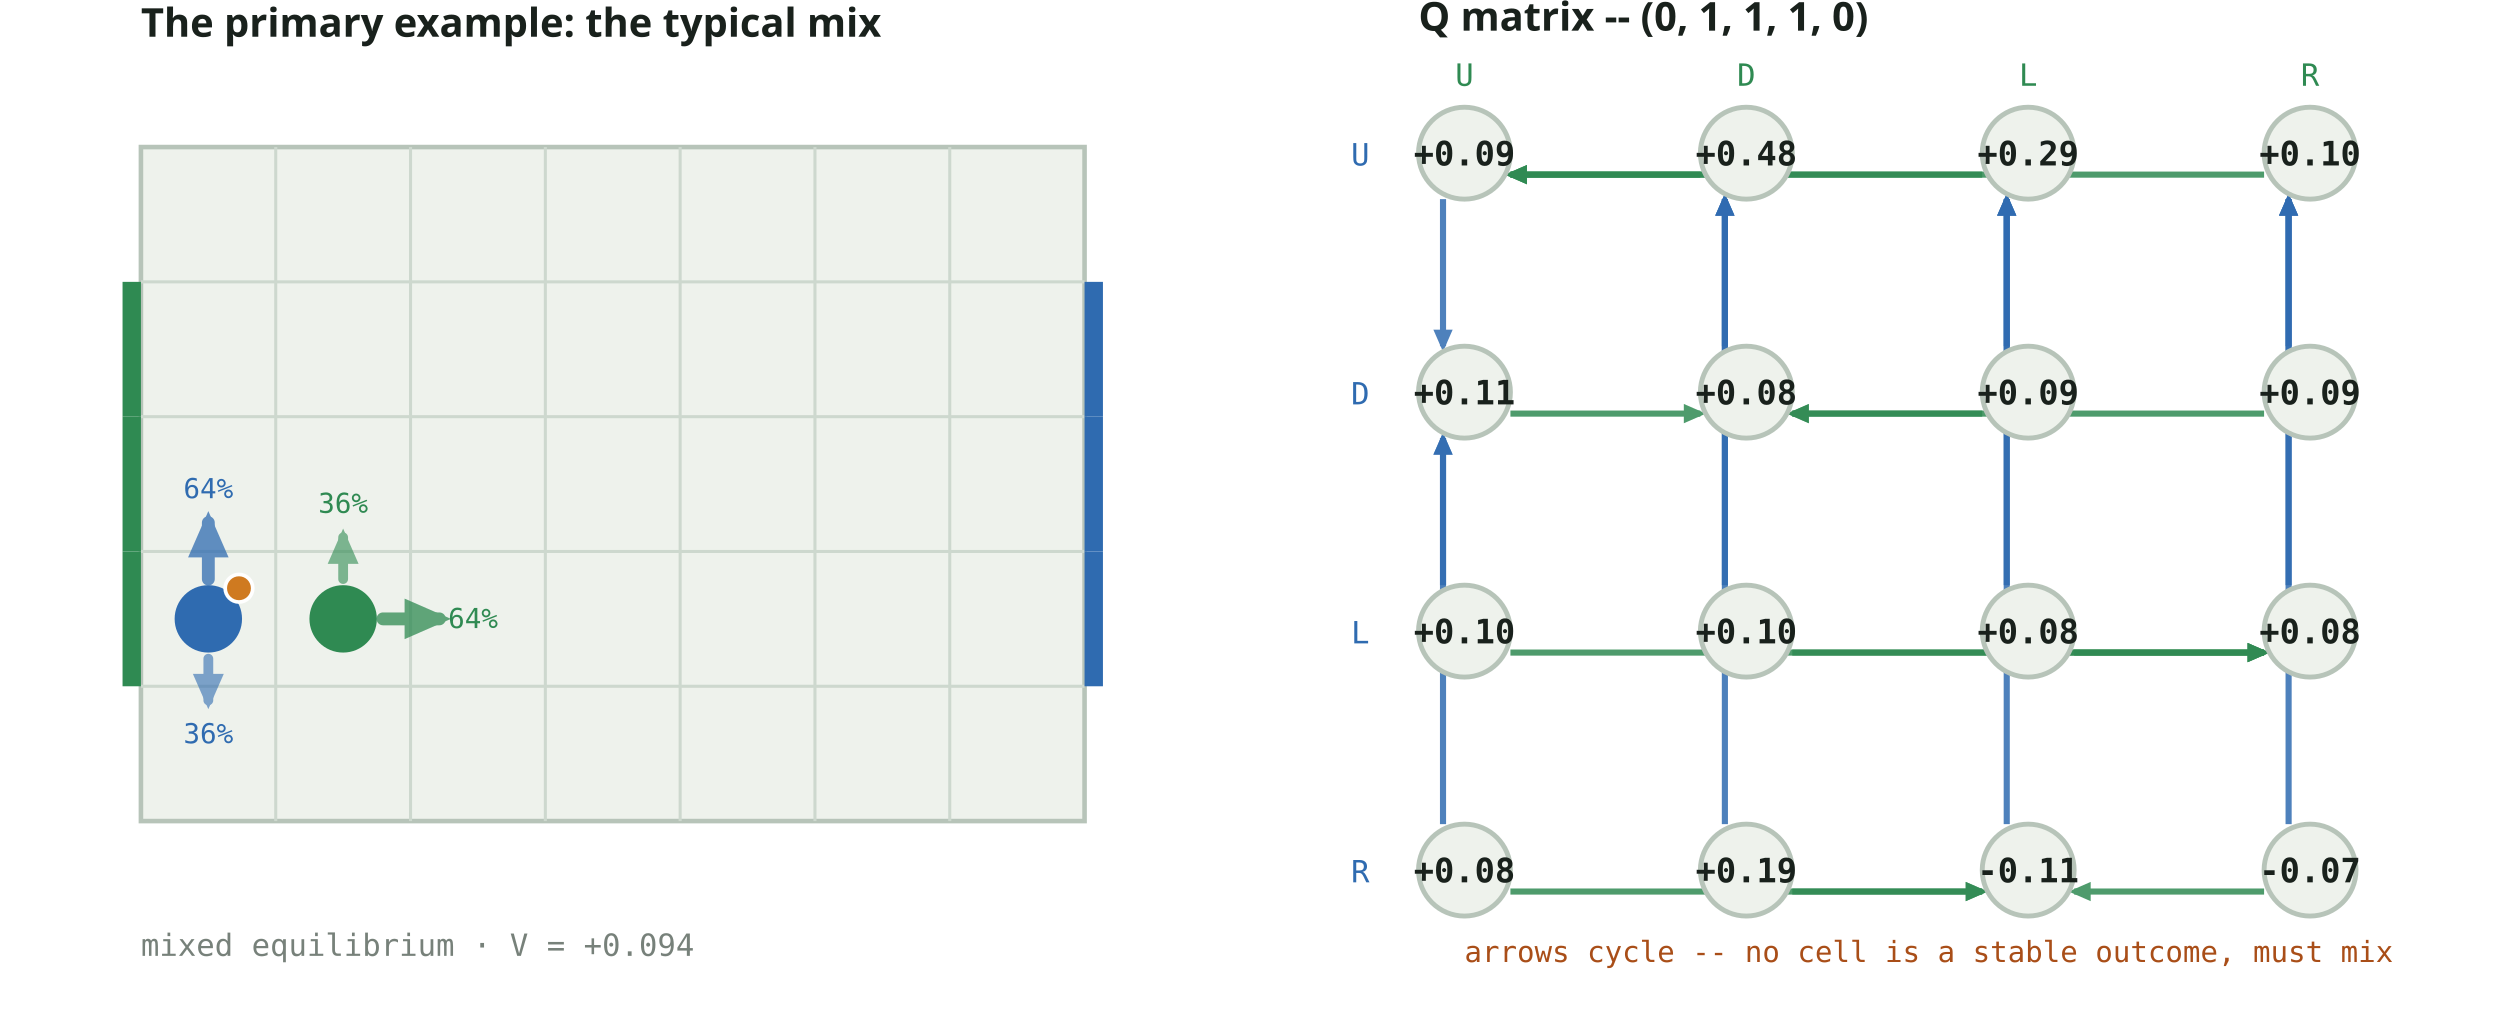
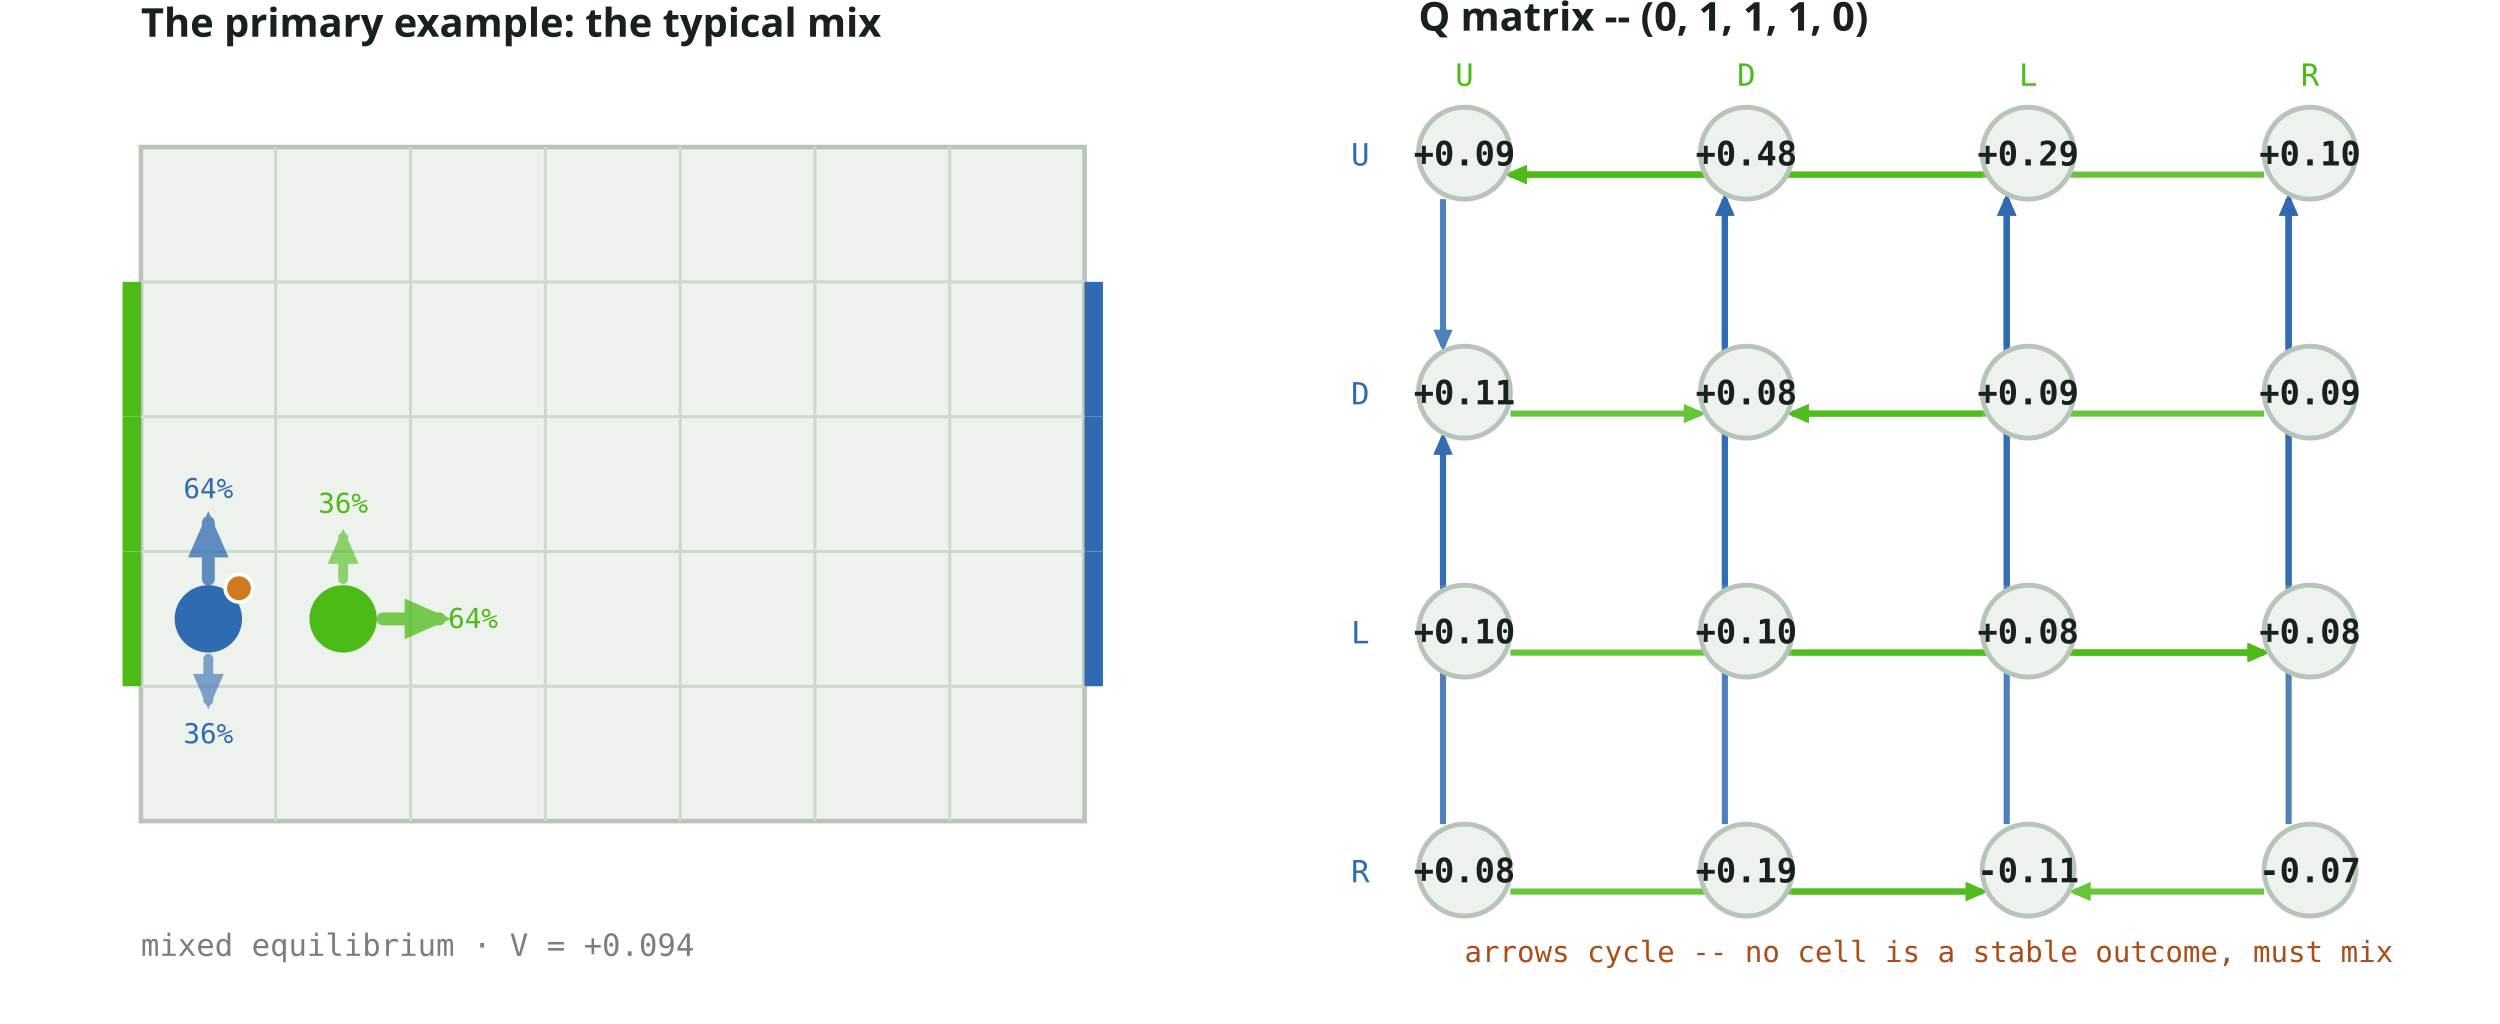
<svg xmlns="http://www.w3.org/2000/svg" viewBox="0 0 816 334" role="img" aria-label="panel">
  <g transform="translate(16.0 18.0)">
    <clipPath id="pnl0">
      <rect x="-16.0" y="-16.0" width="400.0" height="330.0" />
    </clipPath>
    <g clip-path="url(#pnl0)">
      <defs>
        <marker id="ah-2f6bb0" viewBox="0 0 8 8" refX="6" refY="4" markerWidth="3.6" markerHeight="3.6" orient="auto">
          <path d="M0 0.5 L8 4 L0 7.5 z" fill="var(--p0, #2f6bb0)" />
        </marker>
        <marker id="ah-2f8a52" viewBox="0 0 8 8" refX="6" refY="4" markerWidth="3.6" markerHeight="3.6" orient="auto">
-           <path d="M0 0.5 L8 4 L0 7.5 z" fill="var(--p1, #2f8a52)" />
+           <path d="M0 0.5 L8 4 L0 7.5 z" fill="var(--p1, #4CBB17)" />
        </marker>
      </defs>
      <rect x="30" y="30" width="308" height="220" fill="var(--tint, #eef2ec)" stroke="var(--rule-strong, #b7c4b9)" stroke-width="1.5" />
      <line x1="74" y1="30" x2="74" y2="250" stroke="var(--rule, #cdd8ce)" stroke-width="1" />
      <line x1="118" y1="30" x2="118" y2="250" stroke="var(--rule, #cdd8ce)" stroke-width="1" />
      <line x1="162" y1="30" x2="162" y2="250" stroke="var(--rule, #cdd8ce)" stroke-width="1" />
      <line x1="206" y1="30" x2="206" y2="250" stroke="var(--rule, #cdd8ce)" stroke-width="1" />
      <line x1="250" y1="30" x2="250" y2="250" stroke="var(--rule, #cdd8ce)" stroke-width="1" />
      <line x1="294" y1="30" x2="294" y2="250" stroke="var(--rule, #cdd8ce)" stroke-width="1" />
      <line x1="30" y1="74" x2="338" y2="74" stroke="var(--rule, #cdd8ce)" stroke-width="1" />
      <line x1="30" y1="118" x2="338" y2="118" stroke="var(--rule, #cdd8ce)" stroke-width="1" />
      <line x1="30" y1="162" x2="338" y2="162" stroke="var(--rule, #cdd8ce)" stroke-width="1" />
      <line x1="30" y1="206" x2="338" y2="206" stroke="var(--rule, #cdd8ce)" stroke-width="1" />
-       <rect x="24" y="162" width="6" height="44" fill="var(--p1, #2f8a52)" />
+       <rect x="24" y="162" width="6" height="44" fill="var(--p1, #4CBB17)" />
      <rect x="338" y="162" width="6" height="44" fill="var(--p0, #2f6bb0)" />
-       <rect x="24" y="118" width="6" height="44" fill="var(--p1, #2f8a52)" />
+       <rect x="24" y="118" width="6" height="44" fill="var(--p1, #4CBB17)" />
      <rect x="338" y="118" width="6" height="44" fill="var(--p0, #2f6bb0)" />
-       <rect x="24" y="74" width="6" height="44" fill="var(--p1, #2f8a52)" />
+       <rect x="24" y="74" width="6" height="44" fill="var(--p1, #4CBB17)" />
      <rect x="338" y="74" width="6" height="44" fill="var(--p0, #2f6bb0)" />
      <circle cx="52.0" cy="184.0" r="11" fill="var(--p0, #2f6bb0)" />
-       <circle cx="96.0" cy="184.0" r="11" fill="var(--p1, #2f8a52)" />
+       <circle cx="96.0" cy="184.0" r="11" fill="var(--p1, #4CBB17)" />
      <circle cx="62.0" cy="174.0" r="4.5" fill="var(--ball, #cf7a20)" stroke="var(--paper, #ffffff)" stroke-width="1.2" />
      <line x1="52.0" y1="171.0" x2="52.0" y2="152.6" stroke="var(--p0, #2f6bb0)" stroke-width="4.2" stroke-linecap="round" opacity="0.75" marker-end="url(#ah-2f6bb0)" />
      <text x="52.0" y="144.6" text-anchor="middle" font-family="ui-monospace,monospace" font-size="9" fill="var(--p0, #2f6bb0)">64%</text>
      <line x1="52.0" y1="197.0" x2="52.0" y2="210.6" stroke="var(--p0, #2f6bb0)" stroke-width="3.2" stroke-linecap="round" opacity="0.60" marker-end="url(#ah-2f6bb0)" />
      <text x="52.0" y="224.6" text-anchor="middle" font-family="ui-monospace,monospace" font-size="9" fill="var(--p0, #2f6bb0)">36%</text>
-       <line x1="96.0" y1="171.0" x2="96.0" y2="157.4" stroke="var(--p1, #2f8a52)" stroke-width="3.2" stroke-linecap="round" opacity="0.60" marker-end="url(#ah-2f8a52)" />
-       <text x="96.0" y="149.4" text-anchor="middle" font-family="ui-monospace,monospace" font-size="9" fill="var(--p1, #2f8a52)">36%</text>
-       <line x1="109.0" y1="184.0" x2="127.4" y2="184.0" stroke="var(--p1, #2f8a52)" stroke-width="4.2" stroke-linecap="round" opacity="0.75" marker-end="url(#ah-2f8a52)" />
-       <text x="138.4" y="187.0" text-anchor="middle" font-family="ui-monospace,monospace" font-size="9" fill="var(--p1, #2f8a52)">64%</text>
+       <line x1="96.0" y1="171.0" x2="96.0" y2="157.4" stroke="var(--p1, #4CBB17)" stroke-width="3.2" stroke-linecap="round" opacity="0.60" marker-end="url(#ah-2f8a52)" />
+       <text x="96.0" y="149.4" text-anchor="middle" font-family="ui-monospace,monospace" font-size="9" fill="var(--p1, #4CBB17)">36%</text>
+       <line x1="109.0" y1="184.0" x2="127.4" y2="184.0" stroke="var(--p1, #4CBB17)" stroke-width="4.2" stroke-linecap="round" opacity="0.75" marker-end="url(#ah-2f8a52)" />
+       <text x="138.4" y="187.0" text-anchor="middle" font-family="ui-monospace,monospace" font-size="9" fill="var(--p1, #4CBB17)">64%</text>
      <text x="30" y="294" font-family="ui-monospace,monospace" font-size="10" fill="var(--ink-faint, #77817a)">mixed equilibrium · V = +0.094</text>
      <text x="30" y="-6" font-family="Barlow Semi Condensed,sans-serif" font-weight="600" font-size="13" fill="var(--ink, #19211c)">The primary example: the typical mix</text>
    </g>
  </g>
  <g transform="translate(432.0 16.0)">
    <clipPath id="pnl1">
      <rect x="-16.0" y="-16.0" width="400.0" height="334.0" />
    </clipPath>
    <g clip-path="url(#pnl1)">
      <text x="31" y="-6" font-family="Barlow Semi Condensed,sans-serif" font-weight="600" font-size="13" fill="var(--ink, #19211c)">Q matrix -- (0, 1, 1, 1, 0)</text>
      <defs>
        <marker id="ah-2f6bb0" viewBox="0 0 8 8" refX="6" refY="4" markerWidth="3.6" markerHeight="3.6" orient="auto">
          <path d="M0 0.5 L8 4 L0 7.5 z" fill="var(--p0, #2f6bb0)" />
        </marker>
        <marker id="ah-2f8a52" viewBox="0 0 8 8" refX="6" refY="4" markerWidth="3.6" markerHeight="3.6" orient="auto">
-           <path d="M0 0.5 L8 4 L0 7.5 z" fill="var(--p1, #2f8a52)" />
+           <path d="M0 0.5 L8 4 L0 7.5 z" fill="var(--p1, #4CBB17)" />
        </marker>
      </defs>
-       <text x="46" y="12" text-anchor="middle" font-family="ui-monospace,monospace" font-size="10" fill="var(--p1, #2f8a52)">U</text>
-       <text x="138" y="12" text-anchor="middle" font-family="ui-monospace,monospace" font-size="10" fill="var(--p1, #2f8a52)">D</text>
-       <text x="230" y="12" text-anchor="middle" font-family="ui-monospace,monospace" font-size="10" fill="var(--p1, #2f8a52)">L</text>
-       <text x="322" y="12" text-anchor="middle" font-family="ui-monospace,monospace" font-size="10" fill="var(--p1, #2f8a52)">R</text>
+       <text x="46" y="12" text-anchor="middle" font-family="ui-monospace,monospace" font-size="10" fill="var(--p1, #4CBB17)">U</text>
+       <text x="138" y="12" text-anchor="middle" font-family="ui-monospace,monospace" font-size="10" fill="var(--p1, #4CBB17)">D</text>
+       <text x="230" y="12" text-anchor="middle" font-family="ui-monospace,monospace" font-size="10" fill="var(--p1, #4CBB17)">L</text>
+       <text x="322" y="12" text-anchor="middle" font-family="ui-monospace,monospace" font-size="10" fill="var(--p1, #4CBB17)">R</text>
      <text x="12" y="38" text-anchor="middle" font-family="ui-monospace,monospace" font-size="10" fill="var(--p0, #2f6bb0)">U</text>
      <text x="12" y="116" text-anchor="middle" font-family="ui-monospace,monospace" font-size="10" fill="var(--p0, #2f6bb0)">D</text>
      <text x="12" y="194" text-anchor="middle" font-family="ui-monospace,monospace" font-size="10" fill="var(--p0, #2f6bb0)">L</text>
      <text x="12" y="272" text-anchor="middle" font-family="ui-monospace,monospace" font-size="10" fill="var(--p0, #2f6bb0)">R</text>
      <line x1="39.0" y1="49.0" x2="39.0" y2="97.0" stroke="var(--p0, #2f6bb0)" stroke-width="2" marker-end="url(#ah-2f6bb0)" opacity=".85" />
      <line x1="39.0" y1="175.0" x2="39.0" y2="127.0" stroke="var(--p0, #2f6bb0)" stroke-width="2" marker-end="url(#ah-2f6bb0)" opacity=".85" />
      <line x1="39.0" y1="253.0" x2="39.0" y2="127.0" stroke="var(--p0, #2f6bb0)" stroke-width="2" marker-end="url(#ah-2f6bb0)" opacity=".85" />
      <line x1="131.0" y1="97.0" x2="131.0" y2="49.0" stroke="var(--p0, #2f6bb0)" stroke-width="2" marker-end="url(#ah-2f6bb0)" opacity=".85" />
      <line x1="131.0" y1="175.0" x2="131.0" y2="49.0" stroke="var(--p0, #2f6bb0)" stroke-width="2" marker-end="url(#ah-2f6bb0)" opacity=".85" />
      <line x1="131.0" y1="253.0" x2="131.0" y2="49.0" stroke="var(--p0, #2f6bb0)" stroke-width="2" marker-end="url(#ah-2f6bb0)" opacity=".85" />
      <line x1="223.0" y1="97.0" x2="223.0" y2="49.0" stroke="var(--p0, #2f6bb0)" stroke-width="2" marker-end="url(#ah-2f6bb0)" opacity=".85" />
      <line x1="223.0" y1="175.0" x2="223.0" y2="49.0" stroke="var(--p0, #2f6bb0)" stroke-width="2" marker-end="url(#ah-2f6bb0)" opacity=".85" />
      <line x1="223.0" y1="253.0" x2="223.0" y2="49.0" stroke="var(--p0, #2f6bb0)" stroke-width="2" marker-end="url(#ah-2f6bb0)" opacity=".85" />
      <line x1="315.0" y1="97.0" x2="315.0" y2="49.0" stroke="var(--p0, #2f6bb0)" stroke-width="2" marker-end="url(#ah-2f6bb0)" opacity=".85" />
      <line x1="315.0" y1="175.0" x2="315.0" y2="49.0" stroke="var(--p0, #2f6bb0)" stroke-width="2" marker-end="url(#ah-2f6bb0)" opacity=".85" />
      <line x1="315.0" y1="253.0" x2="315.0" y2="49.0" stroke="var(--p0, #2f6bb0)" stroke-width="2" marker-end="url(#ah-2f6bb0)" opacity=".85" />
-       <line x1="123.0" y1="41.0" x2="61.0" y2="41.0" stroke="var(--p1, #2f8a52)" stroke-width="2" marker-end="url(#ah-2f8a52)" opacity=".85" />
-       <line x1="215.0" y1="41.0" x2="61.0" y2="41.0" stroke="var(--p1, #2f8a52)" stroke-width="2" marker-end="url(#ah-2f8a52)" opacity=".85" />
-       <line x1="307.0" y1="41.0" x2="61.0" y2="41.0" stroke="var(--p1, #2f8a52)" stroke-width="2" marker-end="url(#ah-2f8a52)" opacity=".85" />
-       <line x1="61.0" y1="119.0" x2="123.0" y2="119.0" stroke="var(--p1, #2f8a52)" stroke-width="2" marker-end="url(#ah-2f8a52)" opacity=".85" />
-       <line x1="215.0" y1="119.0" x2="153.0" y2="119.0" stroke="var(--p1, #2f8a52)" stroke-width="2" marker-end="url(#ah-2f8a52)" opacity=".85" />
-       <line x1="307.0" y1="119.0" x2="153.0" y2="119.0" stroke="var(--p1, #2f8a52)" stroke-width="2" marker-end="url(#ah-2f8a52)" opacity=".85" />
-       <line x1="61.0" y1="197.0" x2="307.0" y2="197.0" stroke="var(--p1, #2f8a52)" stroke-width="2" marker-end="url(#ah-2f8a52)" opacity=".85" />
-       <line x1="153.0" y1="197.0" x2="307.0" y2="197.0" stroke="var(--p1, #2f8a52)" stroke-width="2" marker-end="url(#ah-2f8a52)" opacity=".85" />
-       <line x1="245.0" y1="197.0" x2="307.0" y2="197.0" stroke="var(--p1, #2f8a52)" stroke-width="2" marker-end="url(#ah-2f8a52)" opacity=".85" />
-       <line x1="61.0" y1="275.0" x2="215.0" y2="275.0" stroke="var(--p1, #2f8a52)" stroke-width="2" marker-end="url(#ah-2f8a52)" opacity=".85" />
-       <line x1="153.0" y1="275.0" x2="215.0" y2="275.0" stroke="var(--p1, #2f8a52)" stroke-width="2" marker-end="url(#ah-2f8a52)" opacity=".85" />
-       <line x1="307.0" y1="275.0" x2="245.0" y2="275.0" stroke="var(--p1, #2f8a52)" stroke-width="2" marker-end="url(#ah-2f8a52)" opacity=".85" />
+       <line x1="123.0" y1="41.0" x2="61.0" y2="41.0" stroke="var(--p1, #4CBB17)" stroke-width="2" marker-end="url(#ah-2f8a52)" opacity=".85" />
+       <line x1="215.0" y1="41.0" x2="61.0" y2="41.0" stroke="var(--p1, #4CBB17)" stroke-width="2" marker-end="url(#ah-2f8a52)" opacity=".85" />
+       <line x1="307.0" y1="41.0" x2="61.0" y2="41.0" stroke="var(--p1, #4CBB17)" stroke-width="2" marker-end="url(#ah-2f8a52)" opacity=".85" />
+       <line x1="61.0" y1="119.0" x2="123.0" y2="119.0" stroke="var(--p1, #4CBB17)" stroke-width="2" marker-end="url(#ah-2f8a52)" opacity=".85" />
+       <line x1="215.0" y1="119.0" x2="153.0" y2="119.0" stroke="var(--p1, #4CBB17)" stroke-width="2" marker-end="url(#ah-2f8a52)" opacity=".85" />
+       <line x1="307.0" y1="119.0" x2="153.0" y2="119.0" stroke="var(--p1, #4CBB17)" stroke-width="2" marker-end="url(#ah-2f8a52)" opacity=".85" />
+       <line x1="61.0" y1="197.0" x2="307.0" y2="197.0" stroke="var(--p1, #4CBB17)" stroke-width="2" marker-end="url(#ah-2f8a52)" opacity=".85" />
+       <line x1="153.0" y1="197.0" x2="307.0" y2="197.0" stroke="var(--p1, #4CBB17)" stroke-width="2" marker-end="url(#ah-2f8a52)" opacity=".85" />
+       <line x1="245.0" y1="197.0" x2="307.0" y2="197.0" stroke="var(--p1, #4CBB17)" stroke-width="2" marker-end="url(#ah-2f8a52)" opacity=".85" />
+       <line x1="61.0" y1="275.0" x2="215.0" y2="275.0" stroke="var(--p1, #4CBB17)" stroke-width="2" marker-end="url(#ah-2f8a52)" opacity=".85" />
+       <line x1="153.0" y1="275.0" x2="215.0" y2="275.0" stroke="var(--p1, #4CBB17)" stroke-width="2" marker-end="url(#ah-2f8a52)" opacity=".85" />
+       <line x1="307.0" y1="275.0" x2="245.0" y2="275.0" stroke="var(--p1, #4CBB17)" stroke-width="2" marker-end="url(#ah-2f8a52)" opacity=".85" />
      <circle cx="46.0" cy="34.0" r="15" fill="var(--tint, #eef2ec)" stroke="var(--rule-strong, #b7c4b9)" stroke-width="1.6" />
      <text x="46.0" y="38.0" text-anchor="middle" font-family="ui-monospace,monospace" font-weight="600" font-size="11" fill="var(--ink, #19211c)">+0.09</text>
      <circle cx="138.0" cy="34.0" r="15" fill="var(--tint, #eef2ec)" stroke="var(--rule-strong, #b7c4b9)" stroke-width="1.6" />
      <text x="138.0" y="38.0" text-anchor="middle" font-family="ui-monospace,monospace" font-weight="600" font-size="11" fill="var(--ink, #19211c)">+0.48</text>
      <circle cx="230.0" cy="34.0" r="15" fill="var(--tint, #eef2ec)" stroke="var(--rule-strong, #b7c4b9)" stroke-width="1.6" />
      <text x="230.0" y="38.0" text-anchor="middle" font-family="ui-monospace,monospace" font-weight="600" font-size="11" fill="var(--ink, #19211c)">+0.29</text>
      <circle cx="322.0" cy="34.0" r="15" fill="var(--tint, #eef2ec)" stroke="var(--rule-strong, #b7c4b9)" stroke-width="1.6" />
      <text x="322.0" y="38.0" text-anchor="middle" font-family="ui-monospace,monospace" font-weight="600" font-size="11" fill="var(--ink, #19211c)">+0.10</text>
      <circle cx="46.0" cy="112.0" r="15" fill="var(--tint, #eef2ec)" stroke="var(--rule-strong, #b7c4b9)" stroke-width="1.6" />
      <text x="46.0" y="116.0" text-anchor="middle" font-family="ui-monospace,monospace" font-weight="600" font-size="11" fill="var(--ink, #19211c)">+0.11</text>
      <circle cx="138.0" cy="112.0" r="15" fill="var(--tint, #eef2ec)" stroke="var(--rule-strong, #b7c4b9)" stroke-width="1.6" />
      <text x="138.0" y="116.0" text-anchor="middle" font-family="ui-monospace,monospace" font-weight="600" font-size="11" fill="var(--ink, #19211c)">+0.08</text>
      <circle cx="230.0" cy="112.0" r="15" fill="var(--tint, #eef2ec)" stroke="var(--rule-strong, #b7c4b9)" stroke-width="1.6" />
      <text x="230.0" y="116.0" text-anchor="middle" font-family="ui-monospace,monospace" font-weight="600" font-size="11" fill="var(--ink, #19211c)">+0.09</text>
      <circle cx="322.0" cy="112.0" r="15" fill="var(--tint, #eef2ec)" stroke="var(--rule-strong, #b7c4b9)" stroke-width="1.6" />
      <text x="322.0" y="116.0" text-anchor="middle" font-family="ui-monospace,monospace" font-weight="600" font-size="11" fill="var(--ink, #19211c)">+0.09</text>
      <circle cx="46.0" cy="190.0" r="15" fill="var(--tint, #eef2ec)" stroke="var(--rule-strong, #b7c4b9)" stroke-width="1.6" />
      <text x="46.0" y="194.0" text-anchor="middle" font-family="ui-monospace,monospace" font-weight="600" font-size="11" fill="var(--ink, #19211c)">+0.10</text>
      <circle cx="138.0" cy="190.0" r="15" fill="var(--tint, #eef2ec)" stroke="var(--rule-strong, #b7c4b9)" stroke-width="1.6" />
      <text x="138.0" y="194.0" text-anchor="middle" font-family="ui-monospace,monospace" font-weight="600" font-size="11" fill="var(--ink, #19211c)">+0.10</text>
      <circle cx="230.0" cy="190.0" r="15" fill="var(--tint, #eef2ec)" stroke="var(--rule-strong, #b7c4b9)" stroke-width="1.6" />
      <text x="230.0" y="194.0" text-anchor="middle" font-family="ui-monospace,monospace" font-weight="600" font-size="11" fill="var(--ink, #19211c)">+0.08</text>
      <circle cx="322.0" cy="190.0" r="15" fill="var(--tint, #eef2ec)" stroke="var(--rule-strong, #b7c4b9)" stroke-width="1.6" />
      <text x="322.0" y="194.0" text-anchor="middle" font-family="ui-monospace,monospace" font-weight="600" font-size="11" fill="var(--ink, #19211c)">+0.08</text>
      <circle cx="46.0" cy="268.0" r="15" fill="var(--tint, #eef2ec)" stroke="var(--rule-strong, #b7c4b9)" stroke-width="1.6" />
      <text x="46.0" y="272.0" text-anchor="middle" font-family="ui-monospace,monospace" font-weight="600" font-size="11" fill="var(--ink, #19211c)">+0.08</text>
      <circle cx="138.0" cy="268.0" r="15" fill="var(--tint, #eef2ec)" stroke="var(--rule-strong, #b7c4b9)" stroke-width="1.6" />
      <text x="138.0" y="272.0" text-anchor="middle" font-family="ui-monospace,monospace" font-weight="600" font-size="11" fill="var(--ink, #19211c)">+0.19</text>
      <circle cx="230.0" cy="268.0" r="15" fill="var(--tint, #eef2ec)" stroke="var(--rule-strong, #b7c4b9)" stroke-width="1.6" />
      <text x="230.0" y="272.0" text-anchor="middle" font-family="ui-monospace,monospace" font-weight="600" font-size="11" fill="var(--ink, #19211c)">-0.11</text>
      <circle cx="322.0" cy="268.0" r="15" fill="var(--tint, #eef2ec)" stroke="var(--rule-strong, #b7c4b9)" stroke-width="1.6" />
      <text x="322.0" y="272.0" text-anchor="middle" font-family="ui-monospace,monospace" font-weight="600" font-size="11" fill="var(--ink, #19211c)">-0.07</text>
      <text x="46" y="298" font-family="ui-monospace,monospace" font-size="9.5" fill="#a94e18">arrows cycle -- no cell is a stable outcome, must mix</text>
    </g>
  </g>
</svg>
